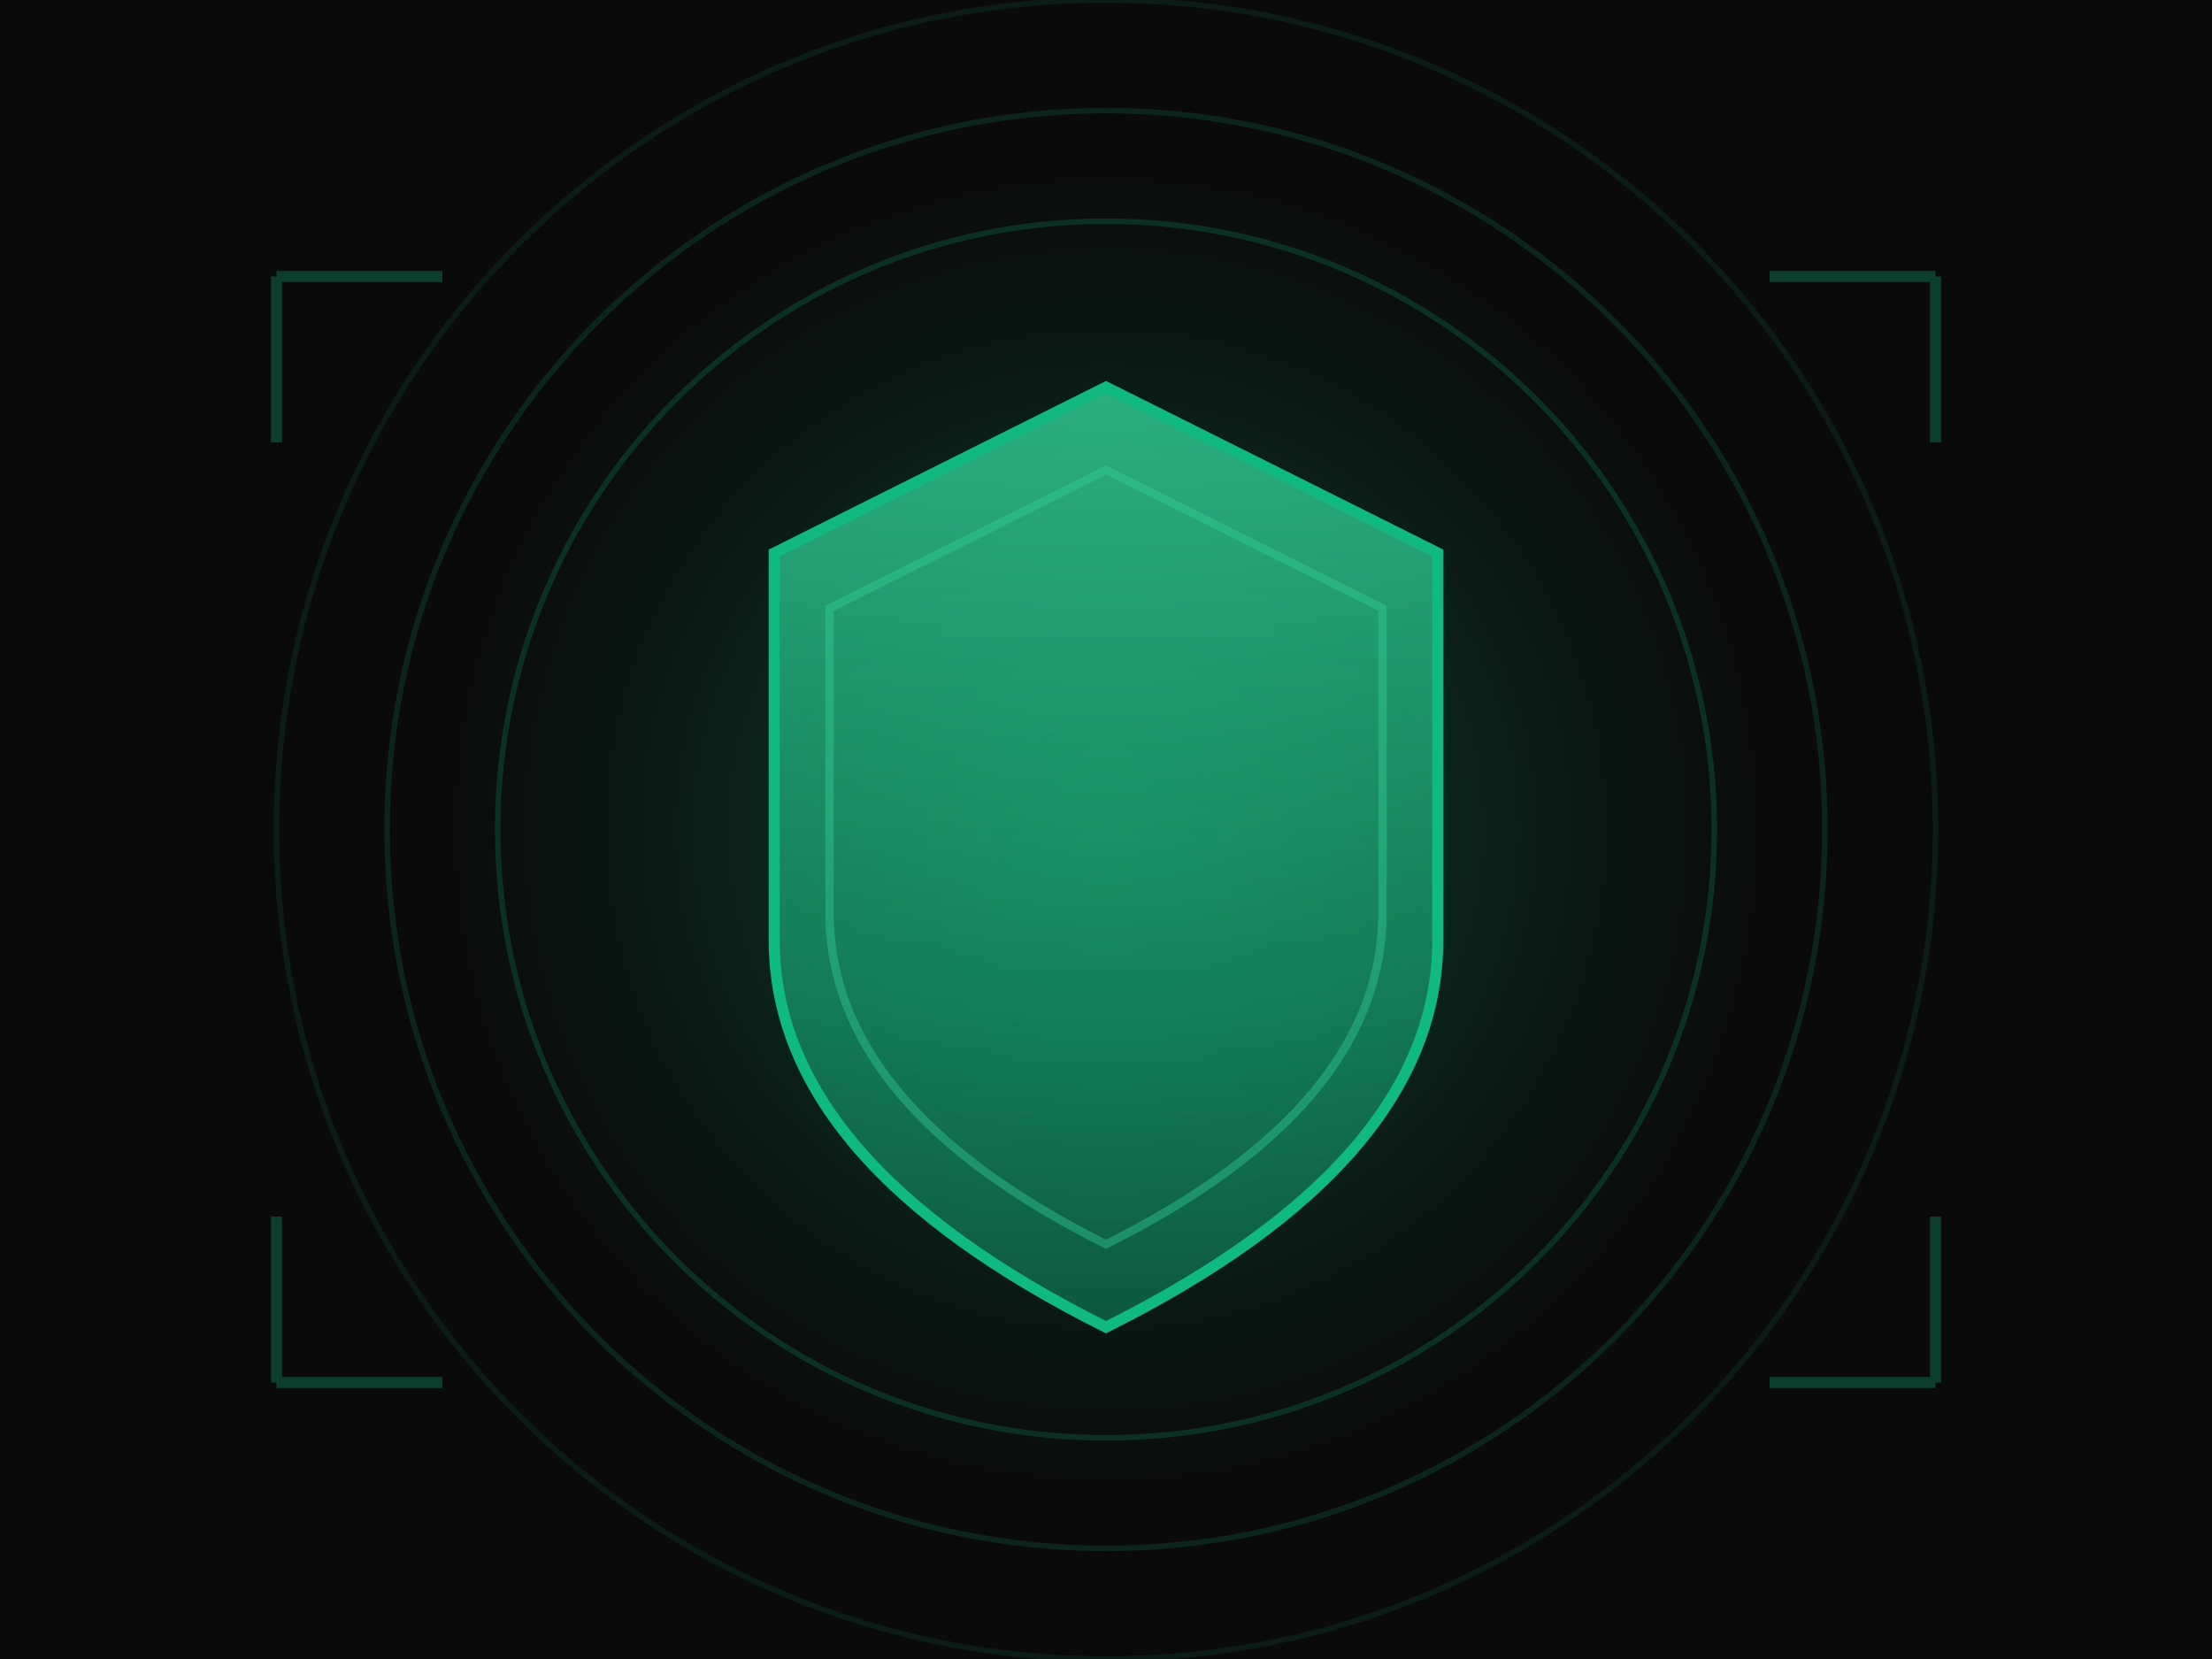
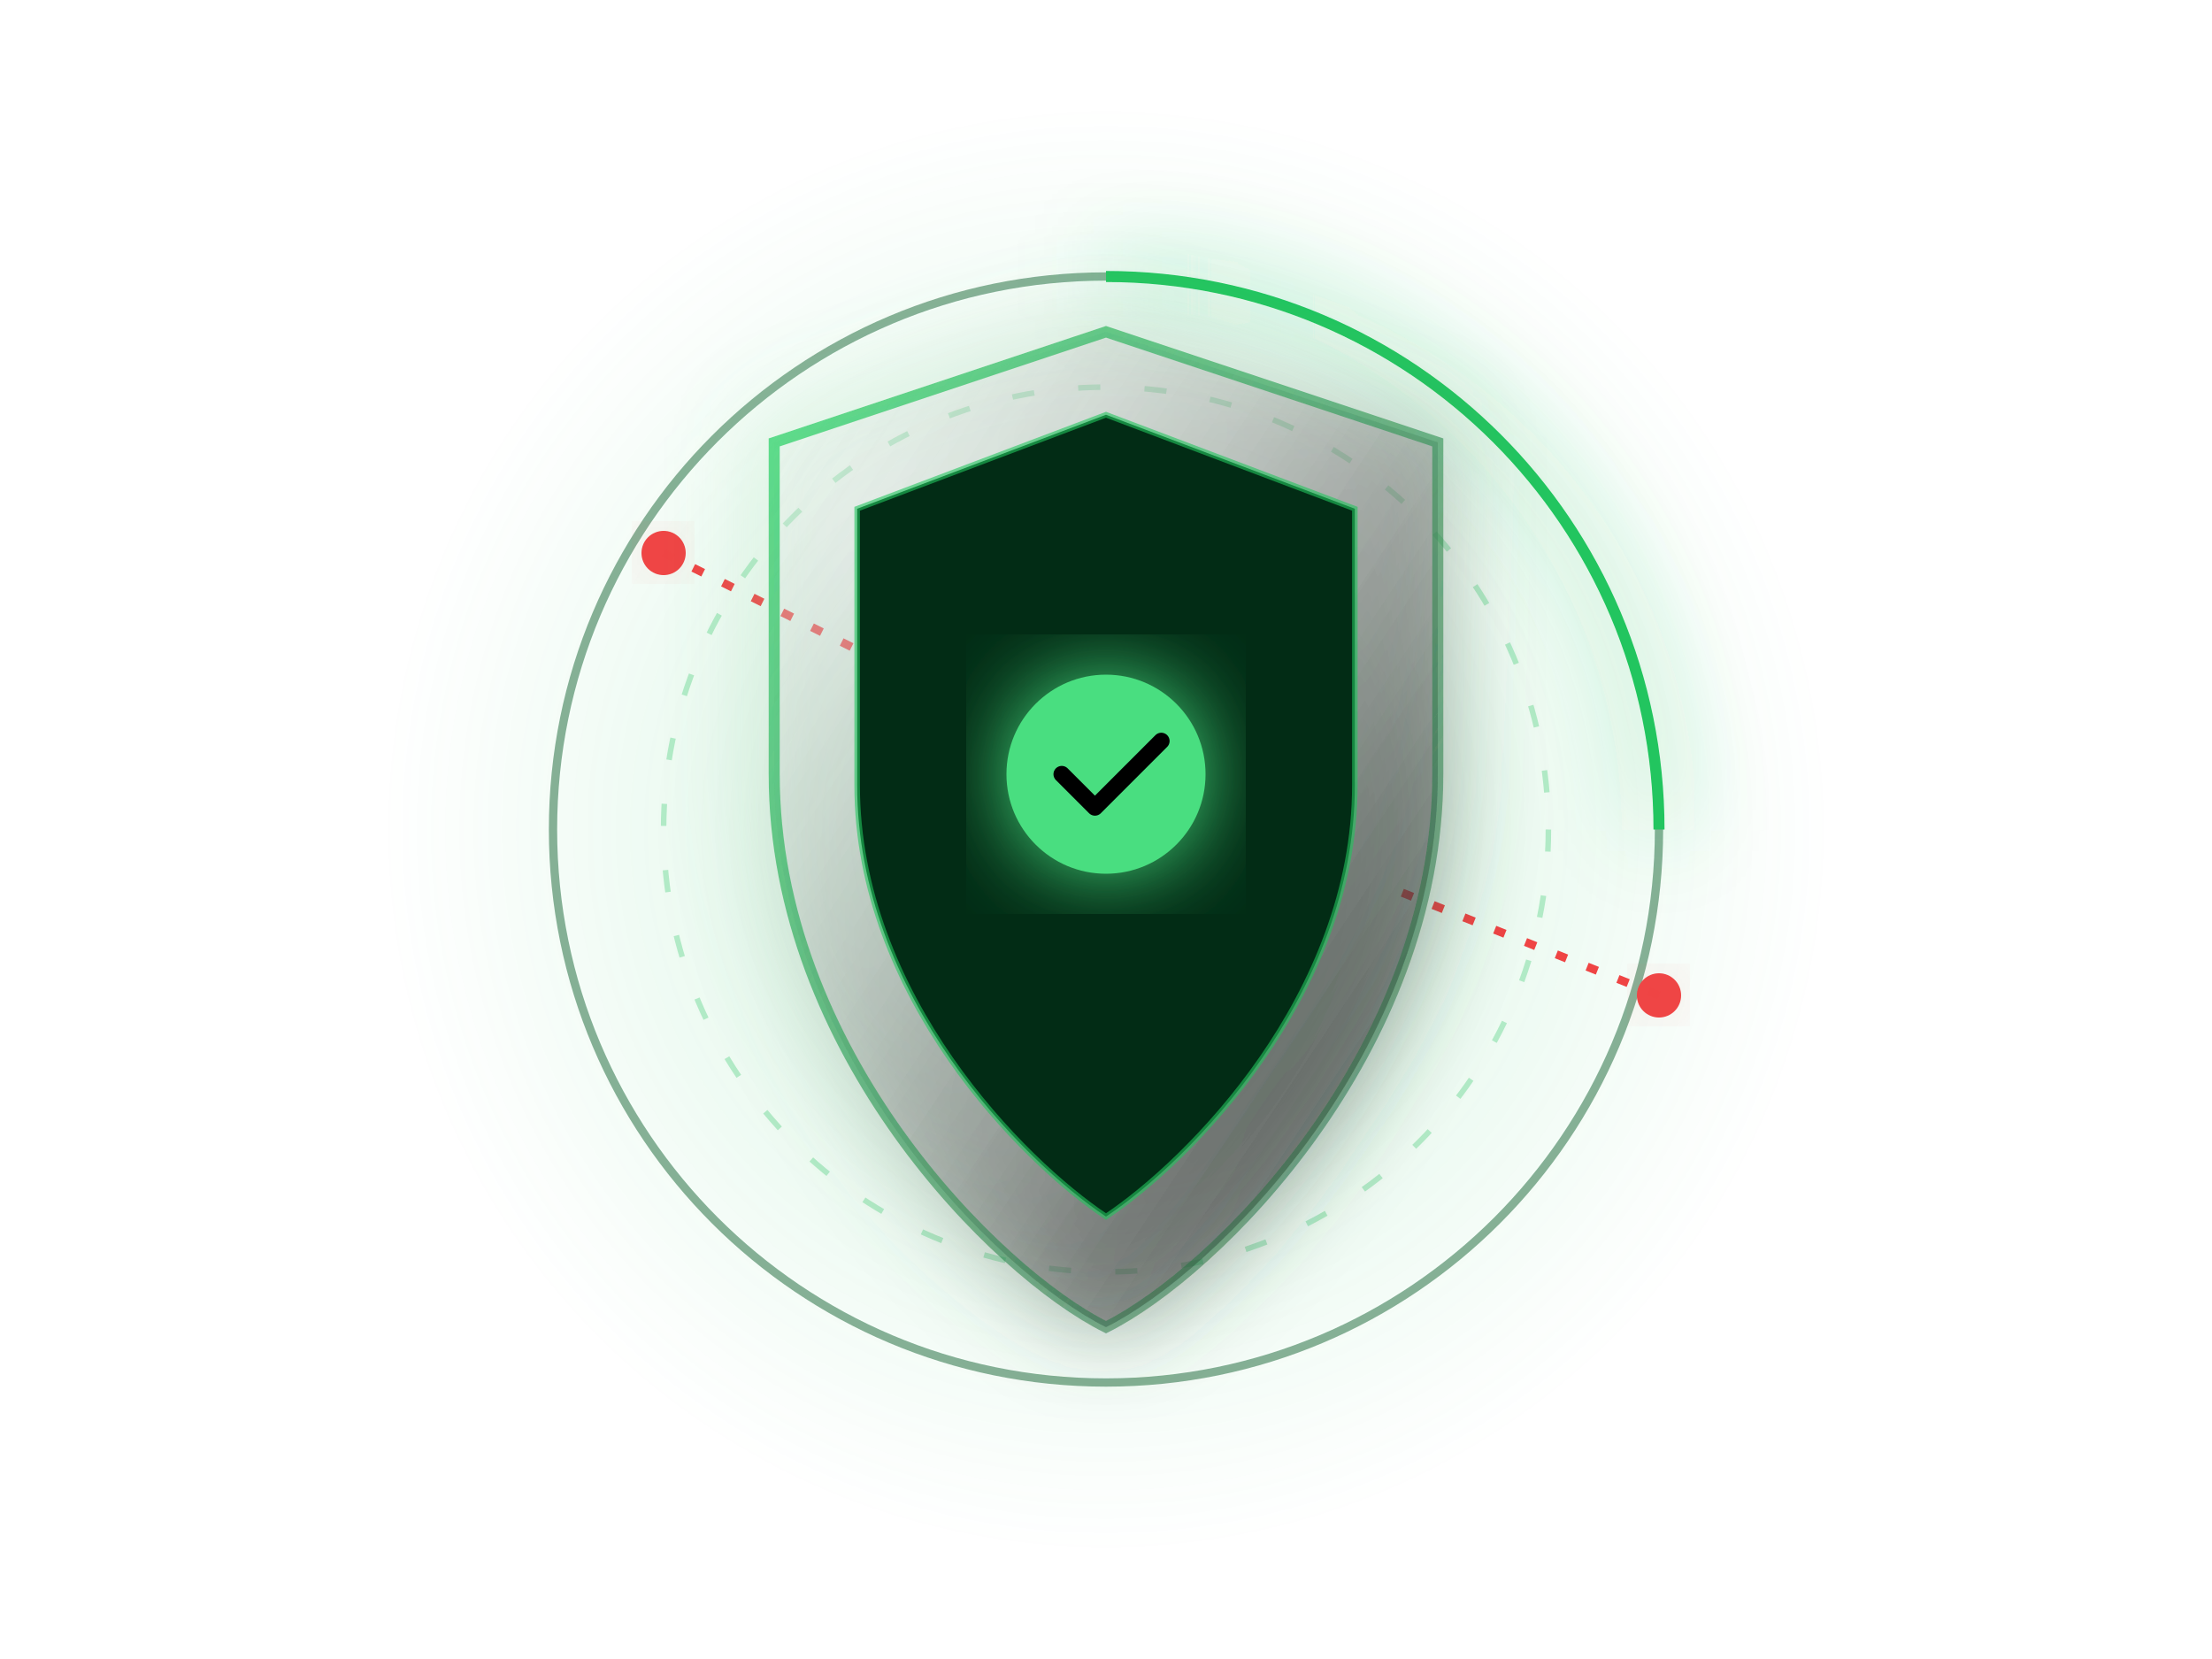
<svg xmlns="http://www.w3.org/2000/svg" viewBox="0 0 400 300" fill="none">
  <style>
-     @keyframes pulse {
-       0%, 100% { opacity: 0.3; }
-       50% { opacity: 0.6; }
+     @keyframes shieldPulse {
+       0%, 100% { opacity: 0.8; transform: scale(1); }
+       50% { opacity: 1; transform: scale(1.02); }
    }
-     @keyframes rotate {
+     @keyframes radarScan {
      from { transform: rotate(0deg); }
      to { transform: rotate(360deg); }
    }
-     @keyframes checkDraw {
-       0% { stroke-dashoffset: 100; }
-       100% { stroke-dashoffset: 0; }
+     @keyframes blockPulse {
+       0%, 100% { fill-opacity: 0.1; }
+       50% { fill-opacity: 0.9; }
    }
-     .glow { animation: pulse 3s ease-in-out infinite; }
-     .ring { animation: pulse 4s ease-in-out infinite; transform-origin: center; }
-     .check { 
-       stroke-dasharray: 100; 
-       stroke-dashoffset: 100;
-       animation: checkDraw 2s ease-out forwards;
-     }
+     .main-shield { animation: shieldPulse 4s ease-in-out infinite; transform-origin: 200px 150px; }
+     .radar { animation: radarScan 4s linear infinite; transform-origin: 200px 150px; }
+     .block-alert { animation: blockPulse 1s ease-in-out infinite; }
  </style>
-   <rect width="400" height="300" fill="#0a0a0a" />
  <defs>
-     <radialGradient id="shieldGlow" cx="50%" cy="50%">
-       <stop offset="0%" style="stop-color:#10b981;stop-opacity:0.3" />
-       <stop offset="100%" style="stop-color:#10b981;stop-opacity:0" />
+     <radialGradient id="greenGlow" cx="50%" cy="50%" r="50%">
+       <stop offset="0%" stop-color="#22c55e" stop-opacity="0.3" />
+       <stop offset="50%" stop-color="#22c55e" stop-opacity="0.1" />
+       <stop offset="100%" stop-color="#22c55e" stop-opacity="0" />
    </radialGradient>
-     <linearGradient id="shieldGrad" x1="0%" y1="0%" x2="0%" y2="100%">
-       <stop offset="0%" style="stop-color:#34d399;stop-opacity:0.8" />
-       <stop offset="100%" style="stop-color:#10b981;stop-opacity:0.4" />
+     <linearGradient id="shieldGrad" x1="0%" y1="0%" x2="100%" y2="100%">
+       <stop offset="0%" stop-color="#4ade80" stop-opacity="0.9" />
+       <stop offset="100%" stop-color="#14532d" stop-opacity="0.4" />
    </linearGradient>
+     <linearGradient id="glassGradient" x1="0%" y1="0%" x2="100%" y2="100%">
+       <stop offset="0%" stop-color="#ffffff" stop-opacity="0.15" />
+       <stop offset="100%" stop-color="#000000" stop-opacity="0.6" />
+     </linearGradient>
+     <filter id="neonGreen" x="-20%" y="-20%" width="140%" height="140%">
+       <feGaussianBlur stdDeviation="8" result="blur" />
+       <feMerge>
+         <feMergeNode in="blur" />
+         <feMergeNode in="SourceGraphic" />
+       </feMerge>
+     </filter>
  </defs>
-   <circle cx="200" cy="150" r="120" fill="url(#shieldGlow)" class="glow" />
-   <g transform="translate(200, 150)">
-     <path d="M0,-80 L60,-50 L60,20 Q60,60 0,90 Q-60,60 -60,20 L-60,-50 Z" fill="url(#shieldGrad)" stroke="#10b981" stroke-width="2" />
-     <path d="M0,-65 L50,-40 L50,15 Q50,50 0,75 Q-50,50 -50,15 L-50,-40 Z" fill="none" stroke="#34d399" stroke-width="1.5" opacity="0.4" />
-     <path d="M-25,0 L-10,20 L30,-25" fill="none" stroke="#34d399" stroke-width="4" stroke-linecap="round" stroke-linejoin="round" class="check" />
-   </g>
-   <circle cx="200" cy="150" r="110" fill="none" stroke="#10b981" stroke-width="1" opacity="0.2" class="ring" style="animation-delay: 0s" />
-   <circle cx="200" cy="150" r="130" fill="none" stroke="#10b981" stroke-width="1" opacity="0.15" class="ring" style="animation-delay: 0.5s" />
-   <circle cx="200" cy="150" r="150" fill="none" stroke="#10b981" stroke-width="1" opacity="0.1" class="ring" style="animation-delay: 1s" />
-   <g opacity="0.3">
-     <line x1="50" y1="50" x2="80" y2="50" stroke="#10b981" stroke-width="2" />
-     <line x1="50" y1="50" x2="50" y2="80" stroke="#10b981" stroke-width="2" />
-     <line x1="350" y1="50" x2="320" y2="50" stroke="#10b981" stroke-width="2" />
-     <line x1="350" y1="50" x2="350" y2="80" stroke="#10b981" stroke-width="2" />
-     <line x1="50" y1="250" x2="80" y2="250" stroke="#10b981" stroke-width="2" />
-     <line x1="50" y1="250" x2="50" y2="220" stroke="#10b981" stroke-width="2" />
-     <line x1="350" y1="250" x2="320" y2="250" stroke="#10b981" stroke-width="2" />
-     <line x1="350" y1="250" x2="350" y2="220" stroke="#10b981" stroke-width="2" />
+   <circle cx="200" cy="150" r="130" fill="url(#greenGlow)" />
+   <circle cx="200" cy="150" r="100" stroke="#166534" stroke-width="1.5" stroke-opacity="0.5" fill="none" />
+   <path d="M 200 50 A 100 100 0 0 1 300 150" stroke="#22c55e" stroke-width="2" fill="none" class="radar" filter="url(#neonGreen)" />
+   <circle cx="200" cy="150" r="80" stroke="#22c55e" stroke-width="1" stroke-opacity="0.3" stroke-dasharray="4 8" fill="none" class="radar" style="animation-direction: reverse; animation-duration: 8s;" />
+   <circle cx="120" cy="100" r="4" fill="#ef4444" class="block-alert" filter="url(#neonGreen)" />
+   <line x1="120" y1="100" x2="160" y2="120" stroke="#ef4444" stroke-width="1.5" stroke-dasharray="2 4" class="block-alert" />
+   <circle cx="300" cy="180" r="4" fill="#ef4444" class="block-alert" filter="url(#neonGreen)" style="animation-delay: 0.5s" />
+   <line x1="300" y1="180" x2="250" y2="160" stroke="#ef4444" stroke-width="1.5" stroke-dasharray="2 4" class="block-alert" style="animation-delay: 0.5s" />
+   <g class="main-shield">
+     <path d="M200 60 L260 80 L260 140 C260 190 220 230 200 240 C180 230 140 190 140 140 L140 80 Z" fill="url(#glassGradient)" stroke="url(#shieldGrad)" stroke-width="2" filter="url(#neonGreen)" />
+     <path d="M200 75 L245 92 L245 142 C245 180 215 210 200 220 C185 210 155 180 155 142 L155 92 Z" fill="#022c15" stroke="#22c55e" stroke-width="1" stroke-opacity="0.6" />
+     <circle cx="200" cy="140" r="18" fill="#4ade80" filter="url(#neonGreen)" />
+     <path d="M192 140 L198 146 L210 134" fill="none" stroke="#000000" stroke-width="3" stroke-linecap="round" stroke-linejoin="round" />
  </g>
</svg>
